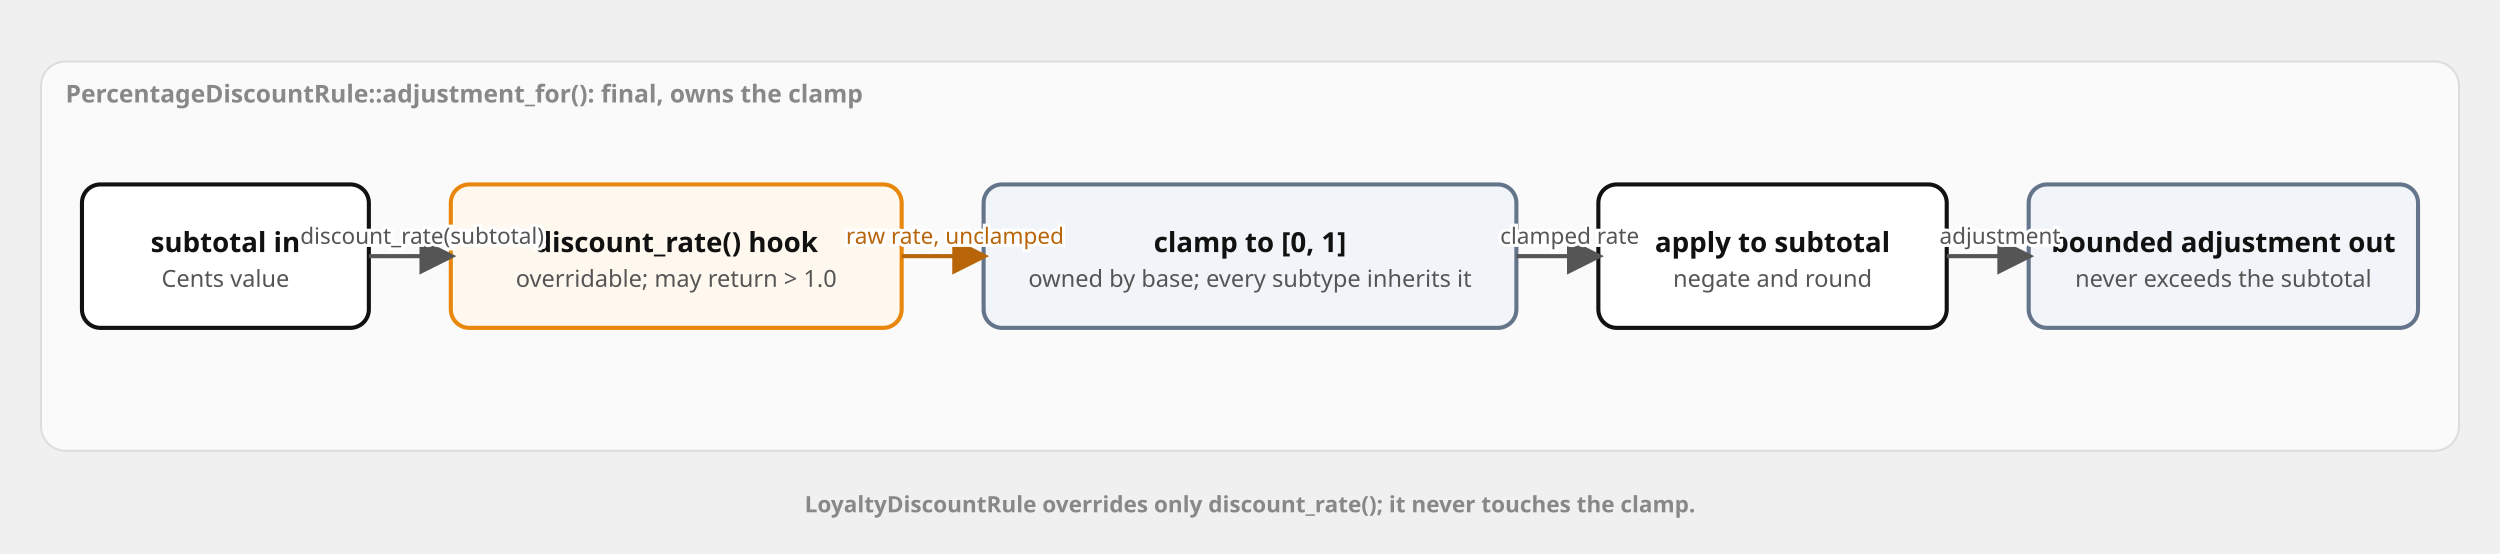
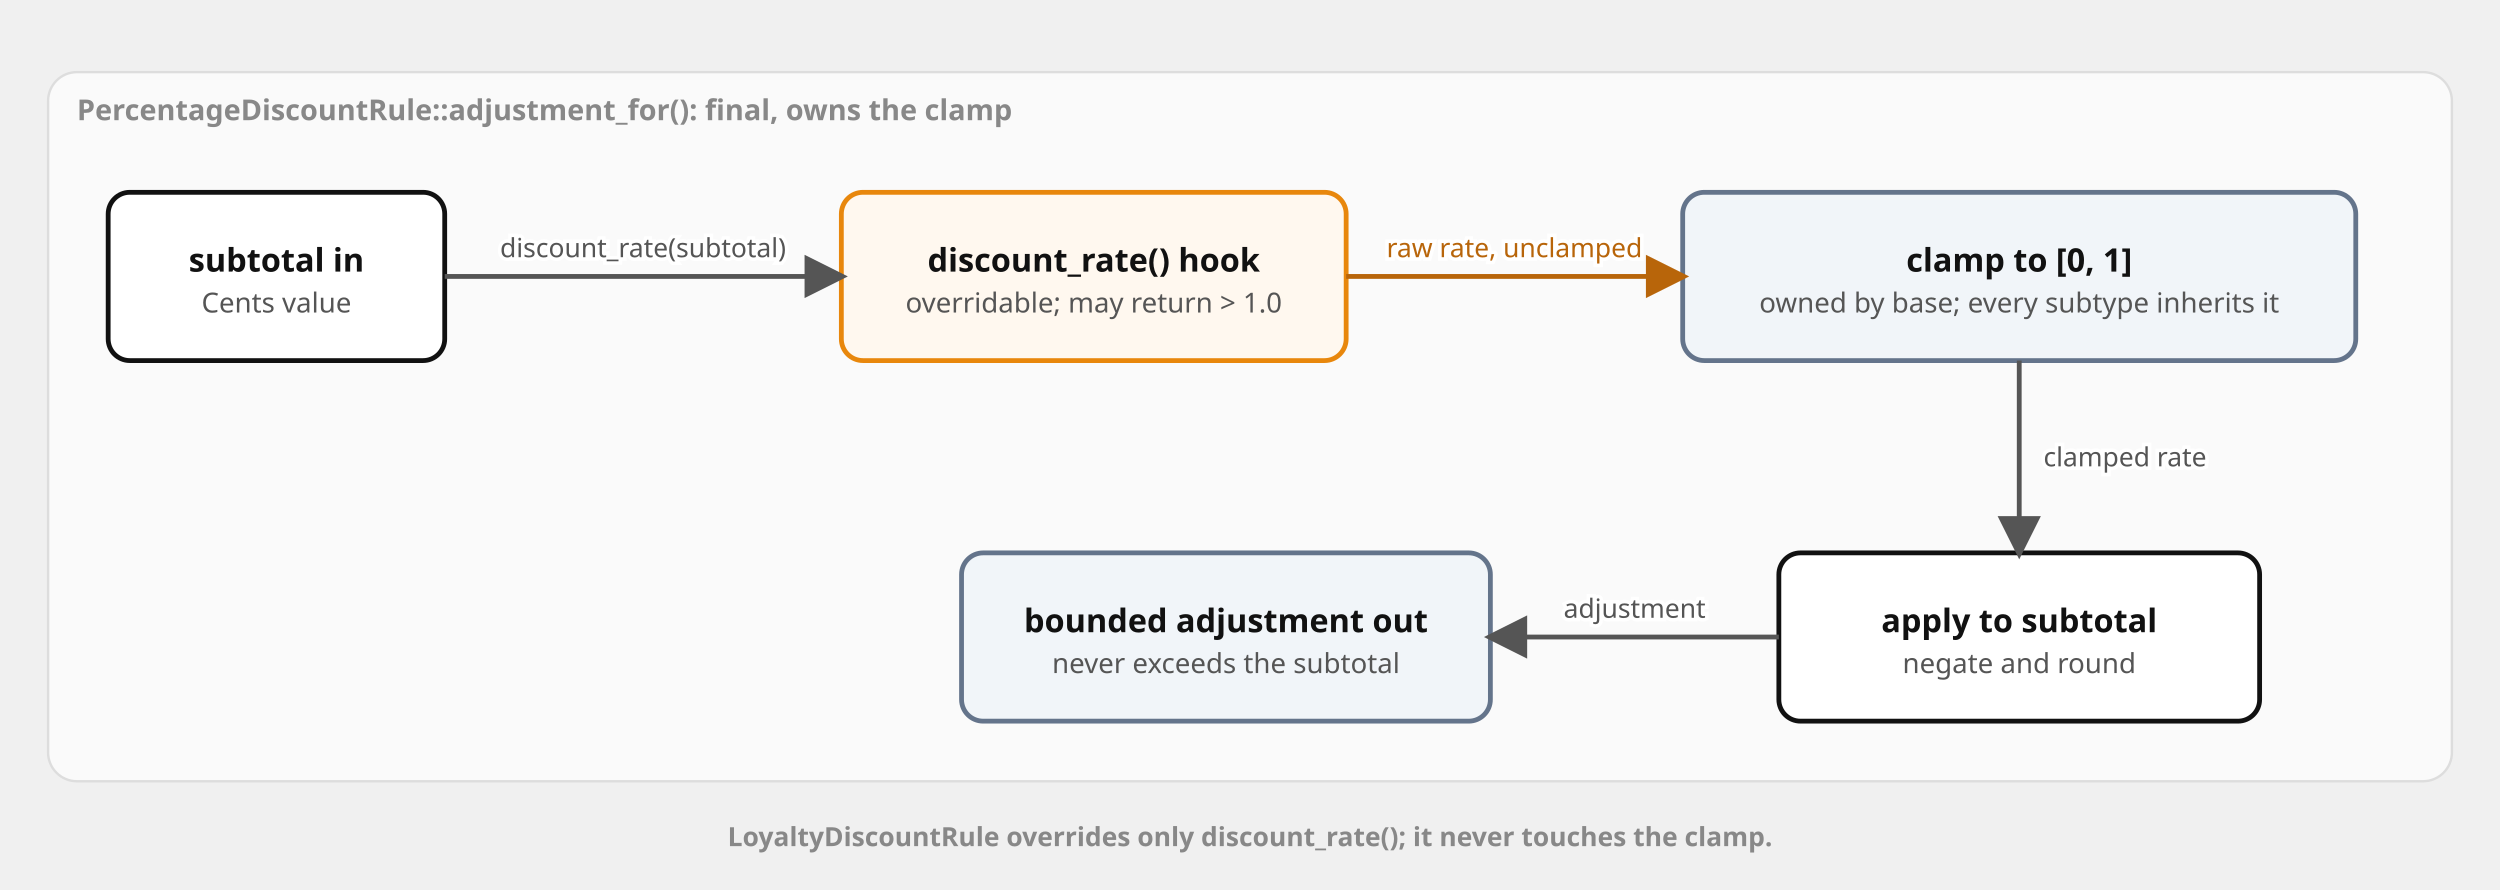
- <svg xmlns="http://www.w3.org/2000/svg" viewBox="0 0 1220 270" font-family="'Red Hat Text', system-ui, sans-serif" role="img">
+ <svg xmlns="http://www.w3.org/2000/svg" viewBox="0 0 1040 370" font-family="'Red Hat Text', system-ui, sans-serif" role="img">
  <defs>
    <marker id="a" viewBox="0 0 10 10" refX="8.5" refY="5" markerWidth="9" markerHeight="9" orient="auto-start-reverse">
      <path d="M0,0 L10,5 L0,10 z" fill="#555" />
    </marker>
    <marker id="am" viewBox="0 0 10 10" refX="8.5" refY="5" markerWidth="9" markerHeight="9" orient="auto-start-reverse">
      <path d="M0,0 L10,5 L0,10 z" fill="#b8650a" />
    </marker>
  </defs>
-   <rect x="20" y="30" width="1180" height="190" rx="12" fill="#fafafa" stroke="#ddd" />
+   <rect x="20" y="30" width="1000" height="295" rx="12" fill="#fafafa" stroke="#ddd" />
  <text x="32" y="50" font-size="12" font-weight="700" fill="#888">PercentageDiscountRule::adjustment_for(): final, owns the clamp</text>
-   <rect x="40" y="90" width="140" height="70" rx="9" fill="#ffffff" stroke="#111111" stroke-width="2" />
-   <text x="110.0" y="123.0" font-size="13.5" font-weight="700" fill="#111111" text-anchor="middle">subtotal in</text>
-   <text x="110.0" y="140.0" font-size="11.5" fill="#555555" text-anchor="middle">Cents value</text>
-   <rect x="220" y="90" width="220" height="70" rx="9" fill="#fff8ef" stroke="#e8870c" stroke-width="2" />
-   <text x="330.0" y="123.0" font-size="13.5" font-weight="700" fill="#111111" text-anchor="middle">discount_rate() hook</text>
-   <text x="330.0" y="140.0" font-size="11.5" fill="#555555" text-anchor="middle">overridable; may return &gt; 1.0</text>
-   <rect x="480" y="90" width="260" height="70" rx="9" fill="#f1f5f9" stroke="#64748b" stroke-width="2" />
-   <text x="610.0" y="123.0" font-size="13.5" font-weight="700" fill="#111111" text-anchor="middle">clamp to [0, 1]</text>
-   <text x="610.0" y="140.0" font-size="11.5" fill="#555555" text-anchor="middle">owned by base; every subtype inherits it</text>
-   <rect x="780" y="90" width="170" height="70" rx="9" fill="#ffffff" stroke="#111111" stroke-width="2" />
-   <text x="865.0" y="123.0" font-size="13.5" font-weight="700" fill="#111111" text-anchor="middle">apply to subtotal</text>
-   <text x="865.0" y="140.0" font-size="11.5" fill="#555555" text-anchor="middle">negate and round</text>
-   <rect x="990" y="90" width="190" height="70" rx="9" fill="#f1f5f9" stroke="#64748b" stroke-width="2" />
-   <text x="1085.0" y="123.0" font-size="13.5" font-weight="700" fill="#111111" text-anchor="middle">bounded adjustment out</text>
-   <text x="1085.0" y="140.0" font-size="11.5" fill="#555555" text-anchor="middle">never exceeds the subtotal</text>
-   <path d="M180,125 L220,125" fill="none" stroke="#555" stroke-width="2" marker-end="url(#a)" />
-   <text x="206.0" y="119.0" font-size="11" fill="#ffffff" stroke="#ffffff" stroke-width="3" paint-order="stroke" text-anchor="middle">discount_rate(subtotal)</text>
-   <text x="206.0" y="119.0" font-size="11" fill="#555" text-anchor="middle">discount_rate(subtotal)</text>
-   <path d="M440,125 L480,125" fill="none" stroke="#b8650a" stroke-width="2" marker-end="url(#am)" />
-   <text x="466.0" y="119.0" font-size="11" fill="#ffffff" stroke="#ffffff" stroke-width="3" paint-order="stroke" text-anchor="middle">raw rate, unclamped</text>
-   <text x="466.0" y="119.0" font-size="11" fill="#b8650a" text-anchor="middle">raw rate, unclamped</text>
-   <path d="M740,125 L780,125" fill="none" stroke="#555" stroke-width="2" marker-end="url(#a)" />
-   <text x="766.0" y="119.0" font-size="11" fill="#ffffff" stroke="#ffffff" stroke-width="3" paint-order="stroke" text-anchor="middle">clamped rate</text>
-   <text x="766.0" y="119.0" font-size="11" fill="#555" text-anchor="middle">clamped rate</text>
-   <path d="M950,125 L990,125" fill="none" stroke="#555" stroke-width="2" marker-end="url(#a)" />
-   <text x="976.0" y="119.0" font-size="11" fill="#ffffff" stroke="#ffffff" stroke-width="3" paint-order="stroke" text-anchor="middle">adjustment</text>
-   <text x="976.0" y="119.0" font-size="11" fill="#555" text-anchor="middle">adjustment</text>
-   <text x="610" y="250" font-size="11" fill="#888888" text-anchor="middle" font-weight="700">LoyaltyDiscountRule overrides only discount_rate(); it never touches the clamp.</text>
+   <rect x="45" y="80" width="140" height="70" rx="9" fill="#ffffff" stroke="#111111" stroke-width="2" />
+   <text x="115.0" y="113.0" font-size="13.5" font-weight="700" fill="#111111" text-anchor="middle">subtotal in</text>
+   <text x="115.0" y="130.0" font-size="11.5" fill="#555555" text-anchor="middle">Cents value</text>
+   <rect x="350" y="80" width="210" height="70" rx="9" fill="#fff8ef" stroke="#e8870c" stroke-width="2" />
+   <text x="455.0" y="113.0" font-size="13.5" font-weight="700" fill="#111111" text-anchor="middle">discount_rate() hook</text>
+   <text x="455.0" y="130.0" font-size="11.5" fill="#555555" text-anchor="middle">overridable; may return &gt; 1.0</text>
+   <rect x="700" y="80" width="280" height="70" rx="9" fill="#f1f5f9" stroke="#64748b" stroke-width="2" />
+   <text x="840.0" y="113.0" font-size="13.5" font-weight="700" fill="#111111" text-anchor="middle">clamp to [0, 1]</text>
+   <text x="840.0" y="130.0" font-size="11.5" fill="#555555" text-anchor="middle">owned by base; every subtype inherits it</text>
+   <rect x="740" y="230" width="200" height="70" rx="9" fill="#ffffff" stroke="#111111" stroke-width="2" />
+   <text x="840.0" y="263.0" font-size="13.5" font-weight="700" fill="#111111" text-anchor="middle">apply to subtotal</text>
+   <text x="840.0" y="280.0" font-size="11.5" fill="#555555" text-anchor="middle">negate and round</text>
+   <rect x="400" y="230" width="220" height="70" rx="9" fill="#f1f5f9" stroke="#64748b" stroke-width="2" />
+   <text x="510.0" y="263.0" font-size="13.5" font-weight="700" fill="#111111" text-anchor="middle">bounded adjustment out</text>
+   <text x="510.0" y="280.0" font-size="11.5" fill="#555555" text-anchor="middle">never exceeds the subtotal</text>
+   <path d="M185,115 L350,115" fill="none" stroke="#555" stroke-width="2" marker-end="url(#a)" />
+   <text x="267.5" y="107.0" font-size="11" fill="#ffffff" stroke="#ffffff" stroke-width="3" paint-order="stroke" text-anchor="middle">discount_rate(subtotal)</text>
+   <text x="267.5" y="107.0" font-size="11" fill="#555" text-anchor="middle">discount_rate(subtotal)</text>
+   <path d="M560,115 L700,115" fill="none" stroke="#b8650a" stroke-width="2" marker-end="url(#am)" />
+   <text x="630.0" y="107.0" font-size="11" fill="#ffffff" stroke="#ffffff" stroke-width="3" paint-order="stroke" text-anchor="middle">raw rate, unclamped</text>
+   <text x="630.0" y="107.0" font-size="11" fill="#b8650a" text-anchor="middle">raw rate, unclamped</text>
+   <path d="M840,150 L840,230" fill="none" stroke="#555" stroke-width="2" marker-end="url(#a)" />
+   <text x="884.0" y="194.0" font-size="11" fill="#ffffff" stroke="#ffffff" stroke-width="3" paint-order="stroke" text-anchor="middle">clamped rate</text>
+   <text x="884.0" y="194.0" font-size="11" fill="#555" text-anchor="middle">clamped rate</text>
+   <path d="M740,265 L620,265" fill="none" stroke="#555" stroke-width="2" marker-end="url(#a)" />
+   <text x="680.0" y="257.0" font-size="11" fill="#ffffff" stroke="#ffffff" stroke-width="3" paint-order="stroke" text-anchor="middle">adjustment</text>
+   <text x="680.0" y="257.0" font-size="11" fill="#555" text-anchor="middle">adjustment</text>
+   <text x="520" y="352" font-size="11" fill="#888888" text-anchor="middle" font-weight="700">LoyaltyDiscountRule overrides only discount_rate(); it never touches the clamp.</text>
</svg>
